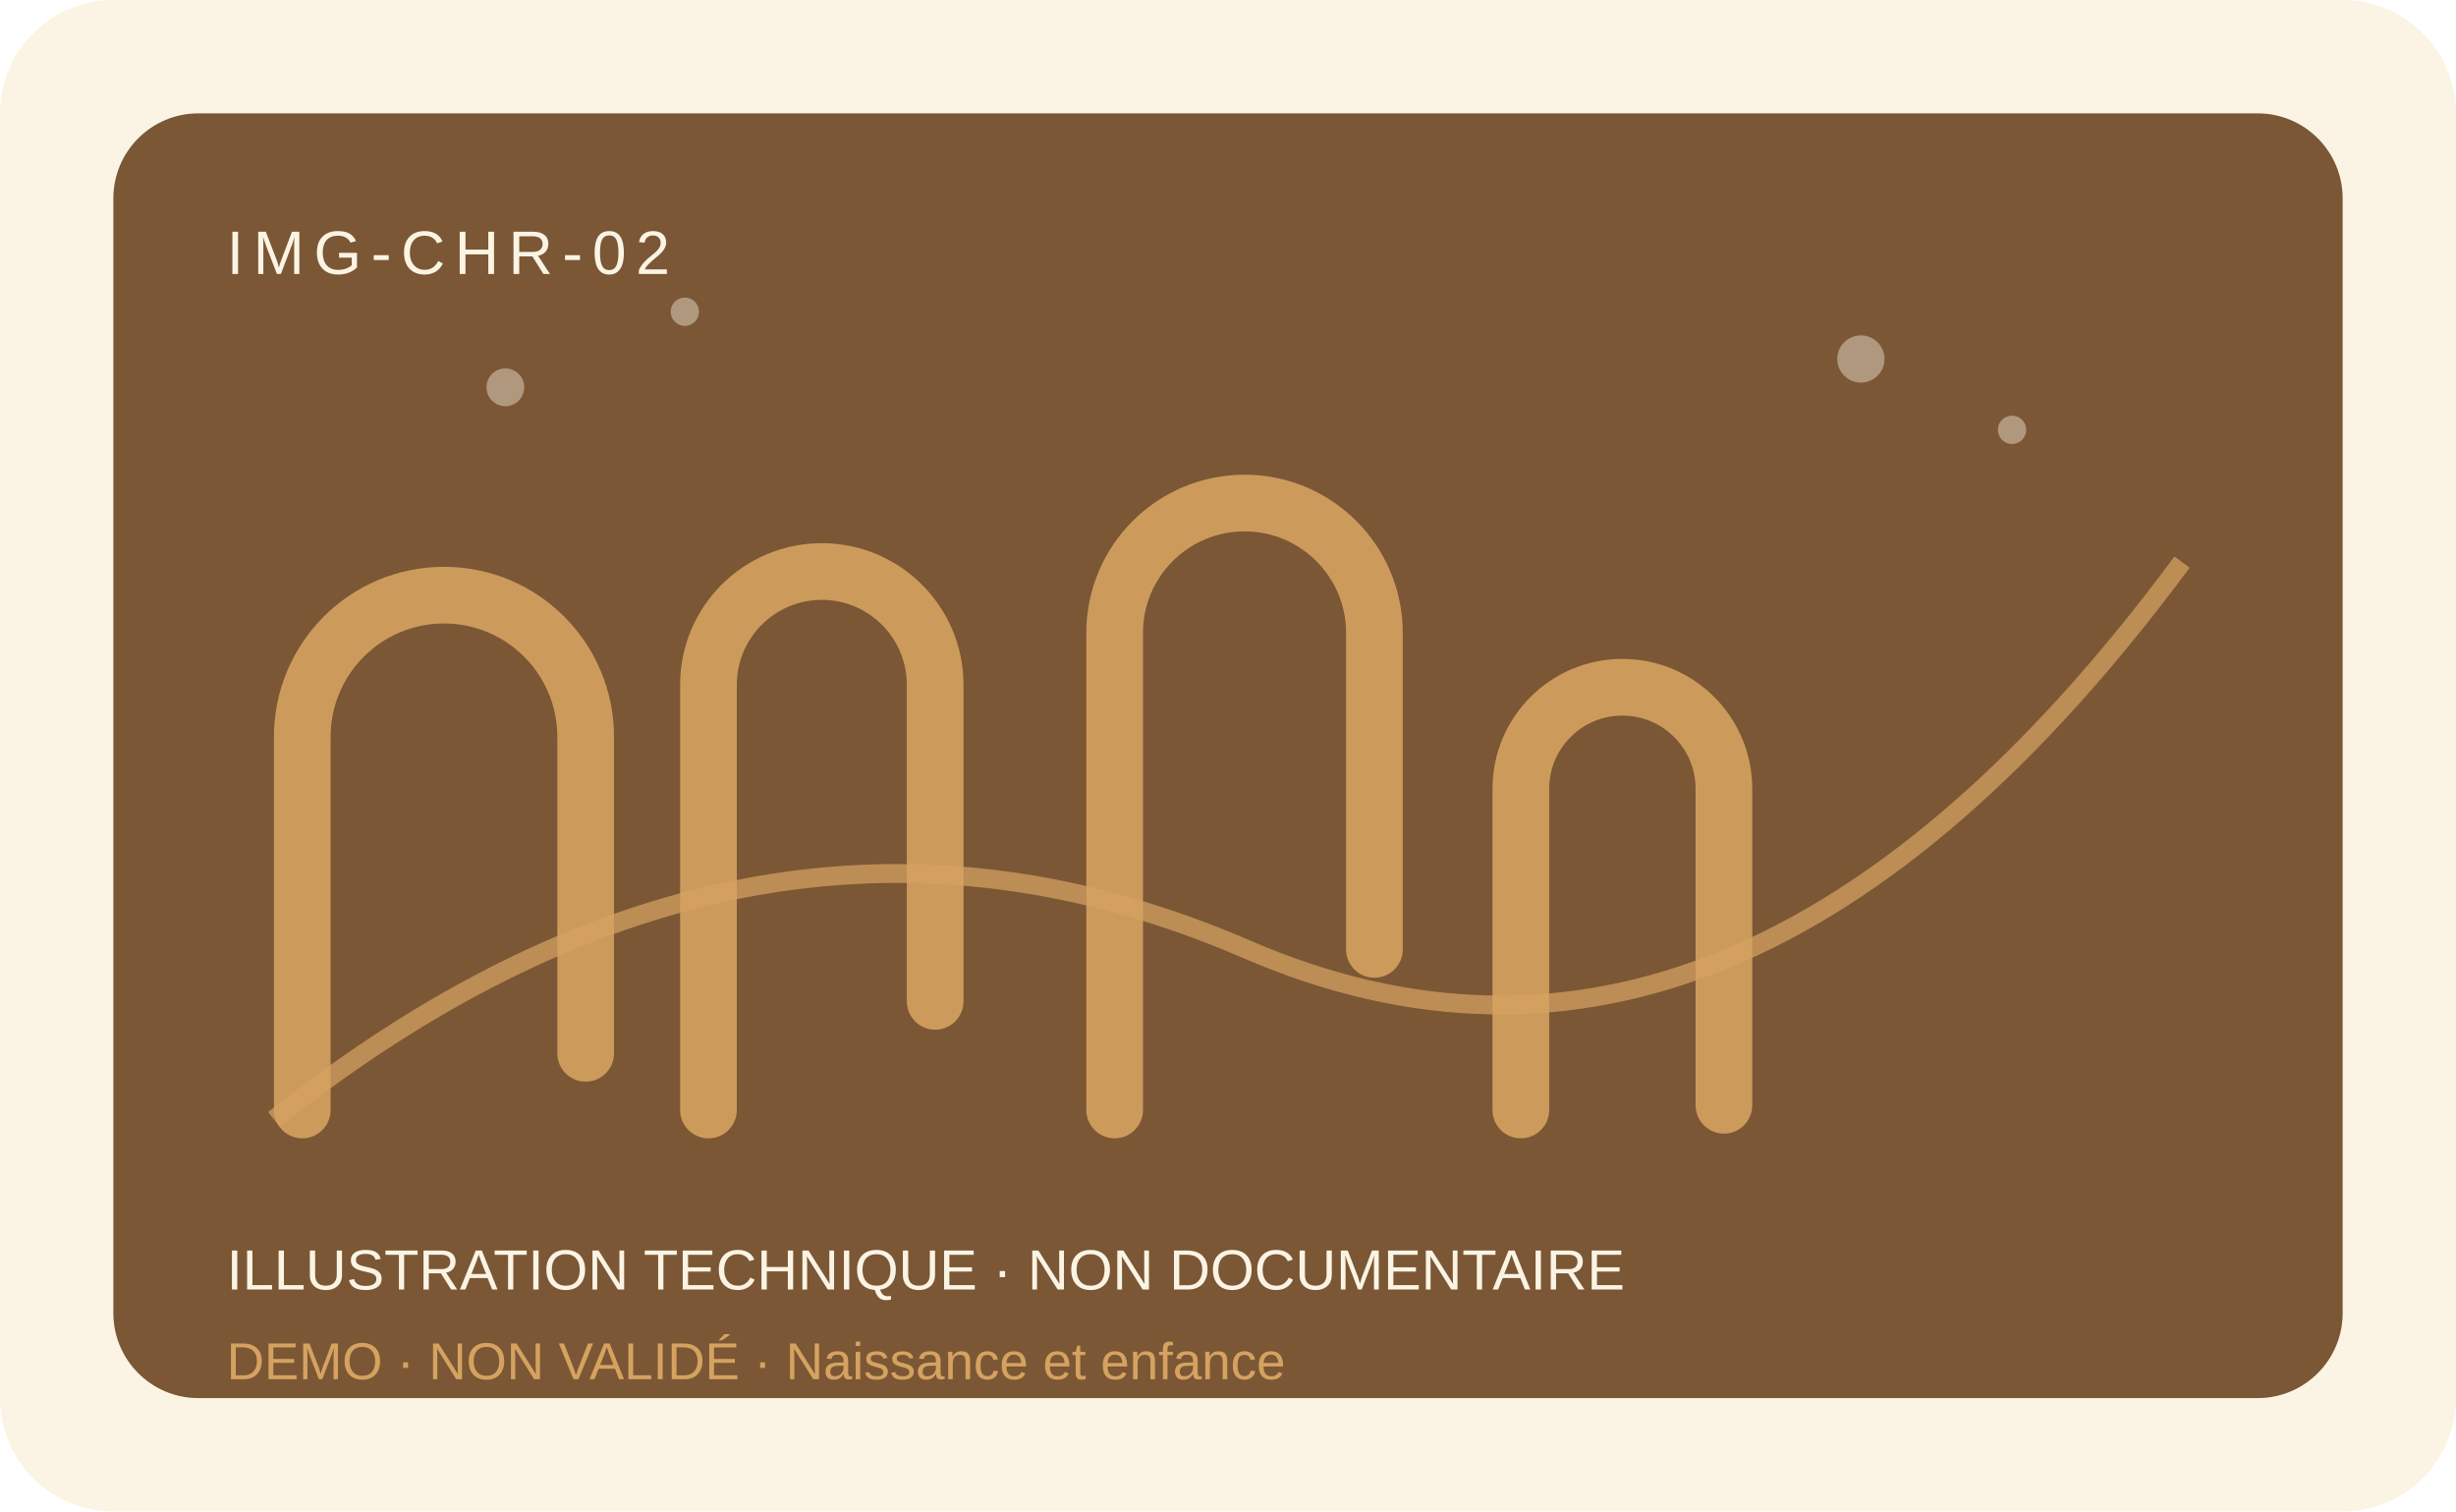
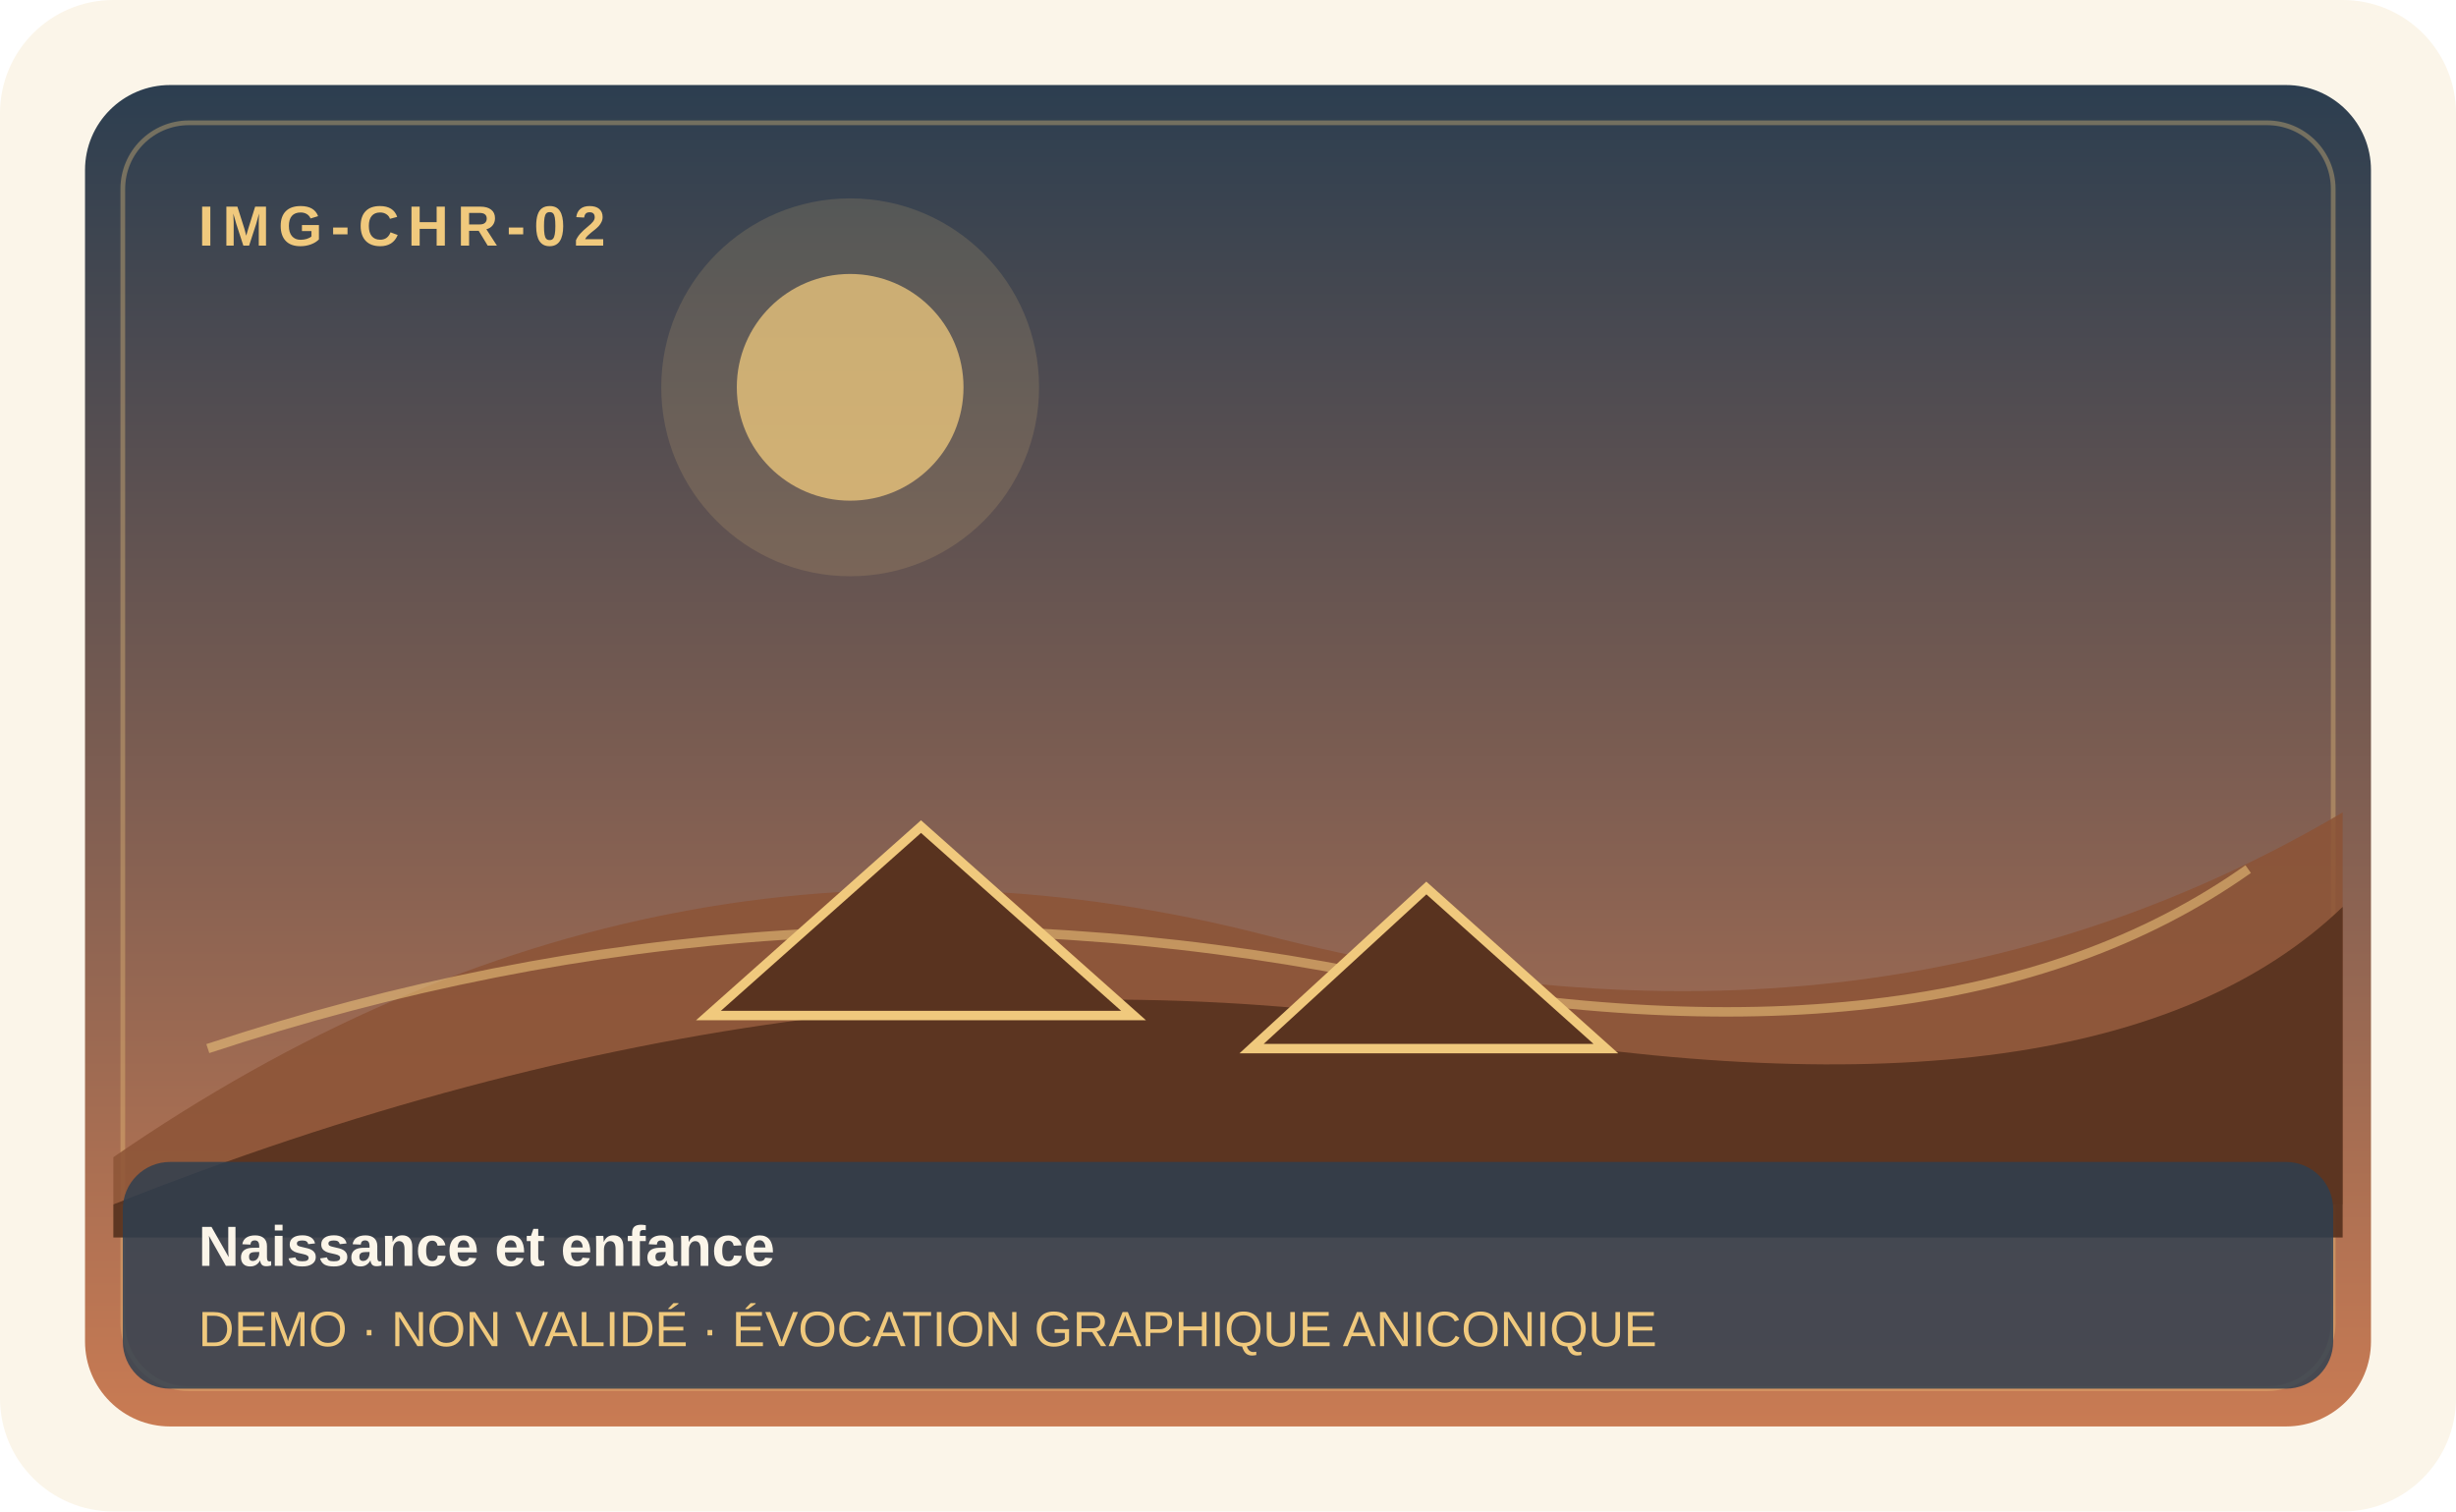
<svg xmlns="http://www.w3.org/2000/svg" viewBox="0 0 520 320" role="img" aria-labelledby="title desc">
-   <rect width="520" height="320" rx="24" fill="#fbf4e4" />
-   <rect x="24" y="24" width="472" height="272" rx="18" fill="#76502e" opacity=".96" />
-   <g opacity=".9">
-     <path d="M64 235V156a30 30 0 0 1 60 0v67" fill="none" stroke="#d5a260" stroke-width="12" stroke-linecap="round" />
-     <path d="M150 235V145a24 24 0 0 1 48 0v67" fill="none" stroke="#d5a260" stroke-width="12" stroke-linecap="round" />
-     <path d="M236 235V134a27.5 27.5 0 0 1 55 0v67" fill="none" stroke="#d5a260" stroke-width="12" stroke-linecap="round" />
-     <path d="M322 235V167a21.5 21.5 0 0 1 43 0v67" fill="none" stroke="#d5a260" stroke-width="12" stroke-linecap="round" />
+   <defs>
+     <linearGradient id="sky-img-chr-02" x1="0" y1="0" x2="0" y2="1">
+       <stop offset="0%" stop-color="#2c3e50" />
+       <stop offset="100%" stop-color="#c97b53" />
+     </linearGradient>
+   </defs>
+   <rect width="520" height="320" rx="24" fill="#fbf5e9" />
+   <rect x="18" y="18" width="484" height="284" rx="18" fill="url(#sky-img-chr-02)" />
+   <rect x="26" y="26" width="468" height="268" rx="14" fill="none" stroke="#f0c97d" stroke-width="1" opacity="0.35" />
+   <g>
+     <circle cx="180" cy="82" r="24" fill="#f0c97d" opacity="0.75" />
+     <circle cx="180" cy="82" r="40" fill="#f0c97d" opacity="0.15" />
  </g>
-   <path d="M58 237 Q160 156 264 201 T462 119" fill="none" stroke="#d5a260" stroke-width="4" opacity=".72" />
-   <g fill="#fbf4e4" opacity=".42">
-     <circle cx="107" cy="82" r="4" />
-     <circle cx="145" cy="66" r="3" />
-     <circle cx="394" cy="76" r="5" />
-     <circle cx="426" cy="91" r="3" />
-   </g>
-   <text x="48" y="58" fill="#fbf4e4" font-family="Arial, sans-serif" font-size="13" letter-spacing="2">IMG-CHR-02</text>
-   <text x="48" y="273" fill="#fbf4e4" font-family="Arial, sans-serif" font-size="12">ILLUSTRATION TECHNIQUE · NON DOCUMENTAIRE</text>
-   <text x="48" y="292" fill="#d5a260" font-family="Arial, sans-serif" font-size="11">DEMO · NON VALIDÉ · Naissance et enfance</text>
+   <path d="M24 245 Q140 165 268 198 T496 172 L496 255 L24 255 Z" fill="#8c5336" opacity="0.85" />
+   <path d="M24 255 Q175 195 310 218 T496 192 L496 262 L24 262 Z" fill="#59331f" opacity="0.95" />
+   <path d="M44 222 Q165 182 288 206 T476 184" fill="none" stroke="#f0c97d" stroke-width="2" opacity="0.55" />
+   <polygon points="150,215 195,175 240,215" fill="#59331f" stroke="#f0c97d" stroke-width="2" />
+   <polygon points="265,222 302,188 340,222" fill="#59331f" stroke="#f0c97d" stroke-width="2" />
+   <rect x="26" y="246" width="468" height="48" rx="10" fill="#2c3e50" opacity="0.82" />
+   <text x="42" y="52" fill="#f0c97d" font-family="Arial, sans-serif" font-size="12" font-weight="bold" letter-spacing="1.8">IMG-CHR-02</text>
+   <text x="42" y="268" fill="#fbf5e9" font-family="Arial, sans-serif" font-size="12" font-weight="bold">Naissance et enfance</text>
+   <text x="42" y="285" fill="#f0c97d" font-family="Arial, sans-serif" font-size="10.5">DEMO · NON VALIDÉ · ÉVOCATION GRAPHIQUE ANICONIQUE</text>
</svg>
